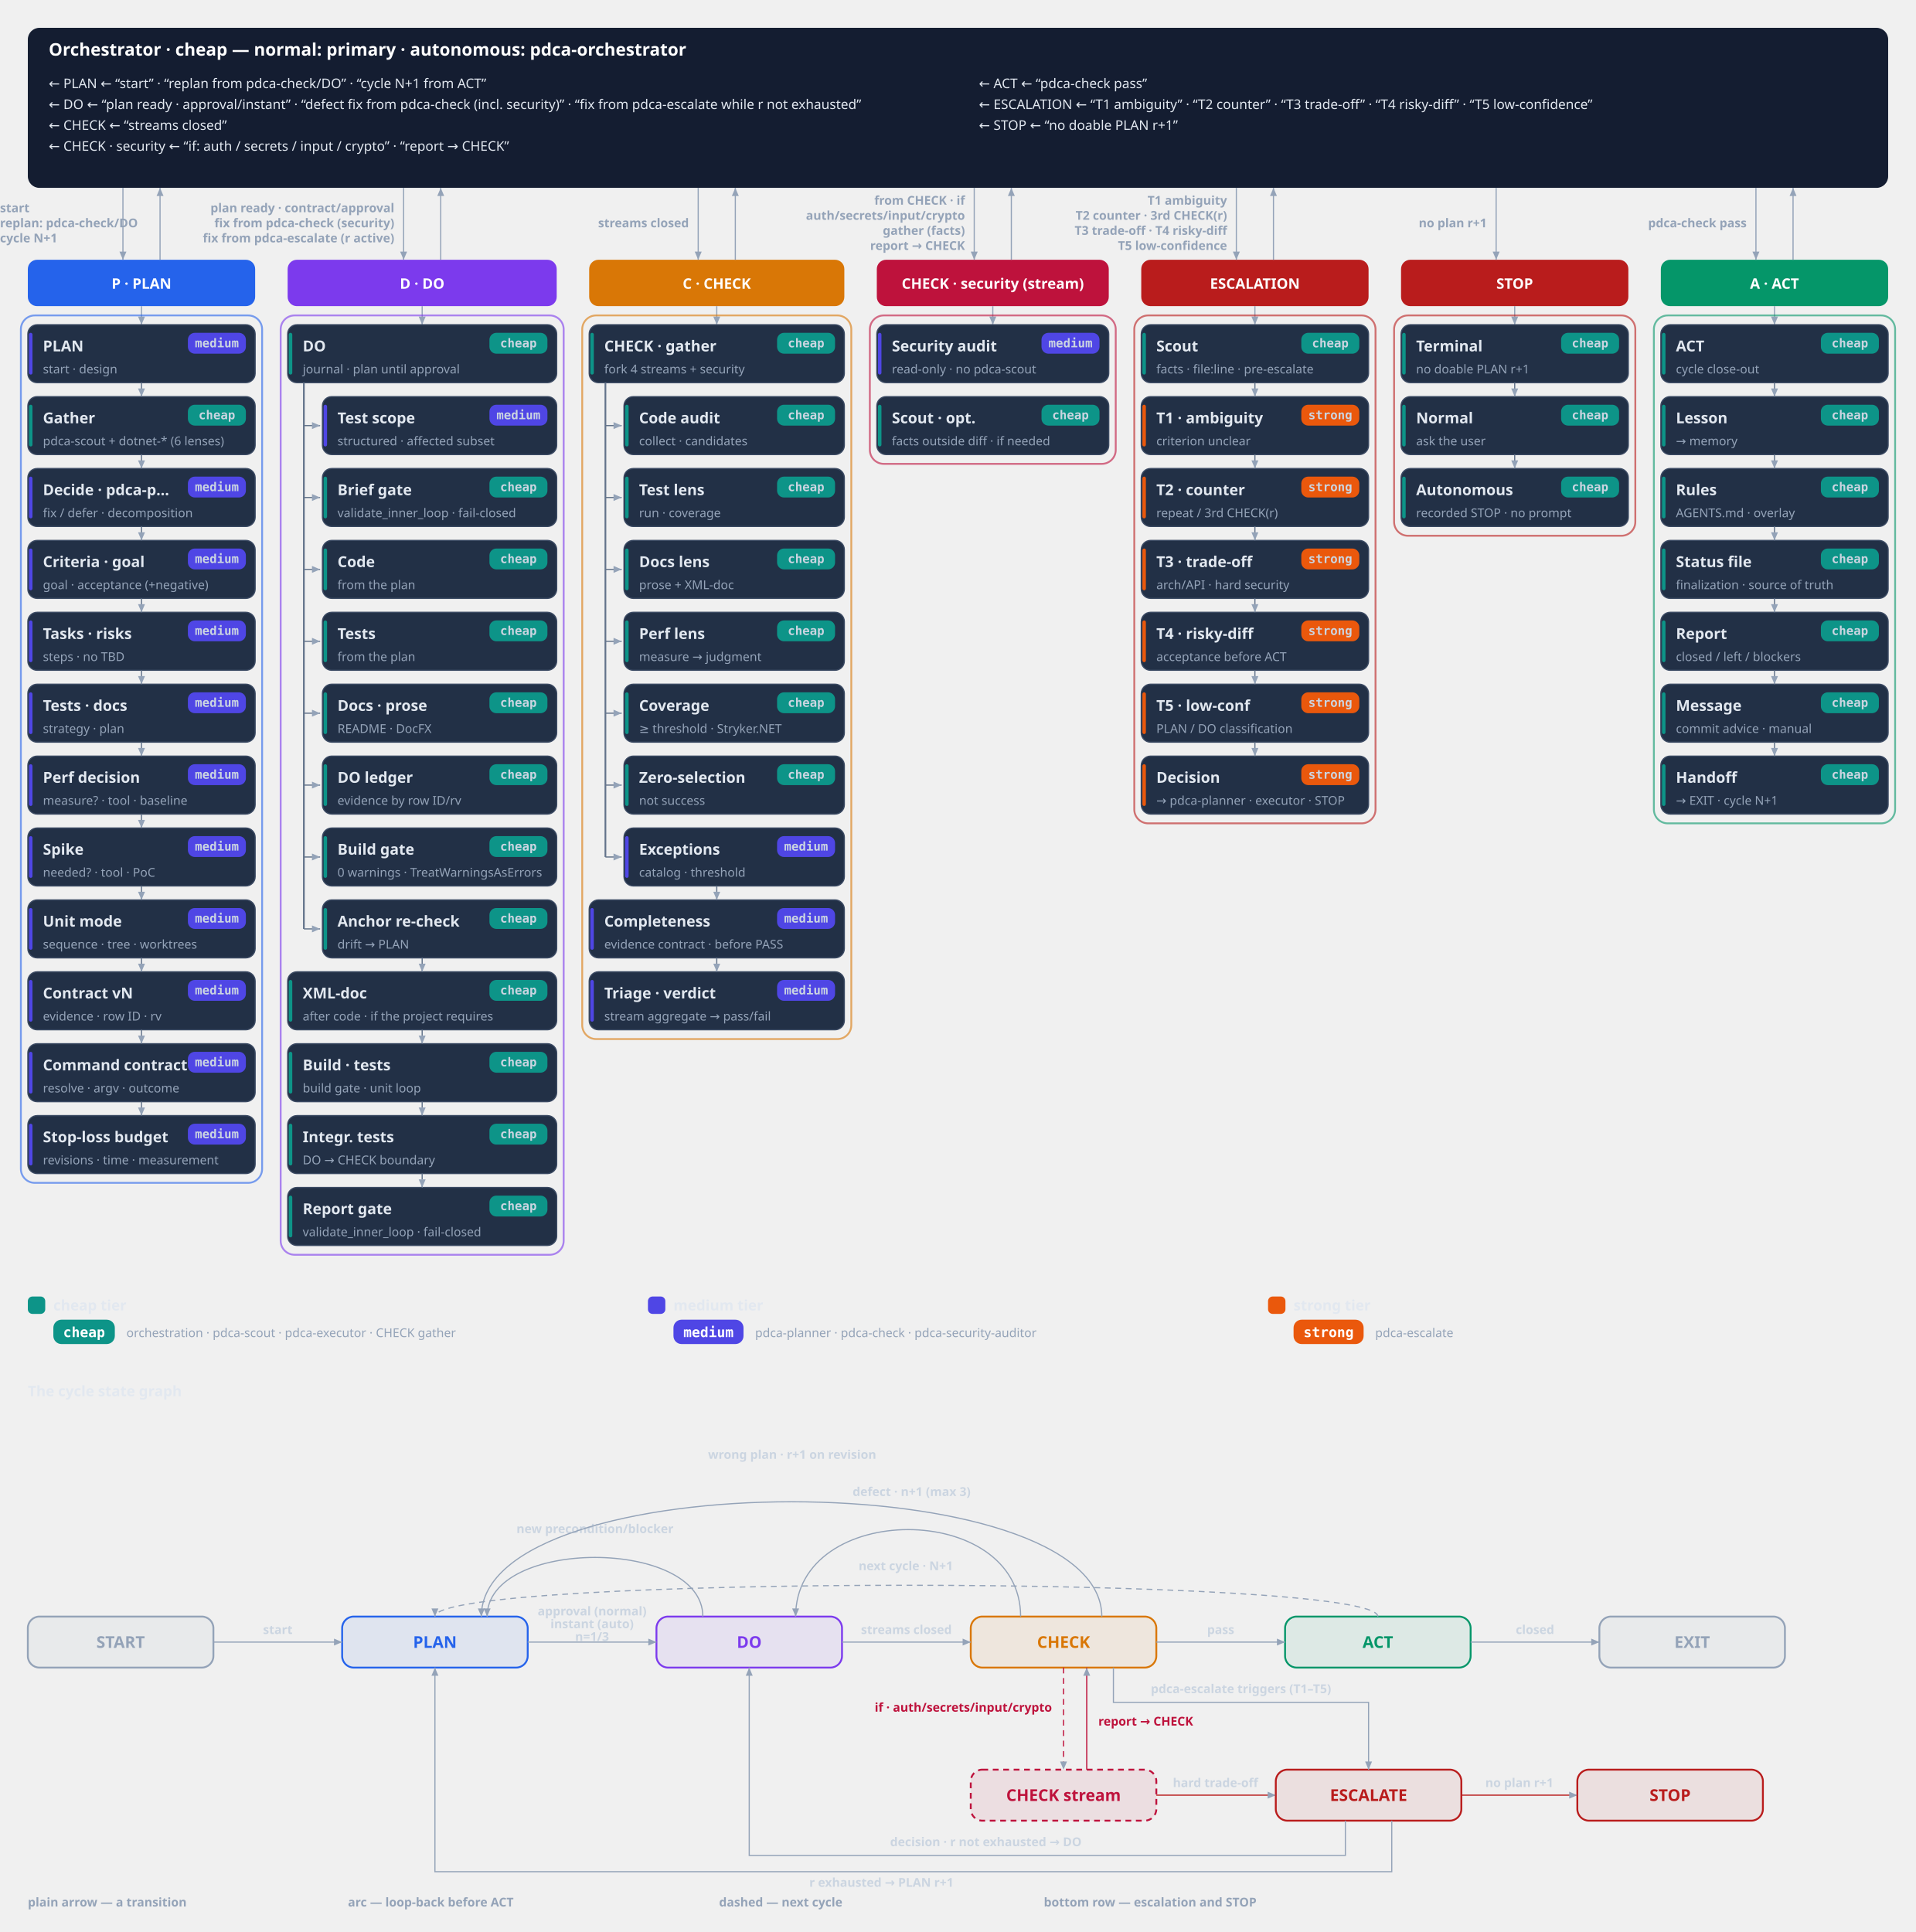
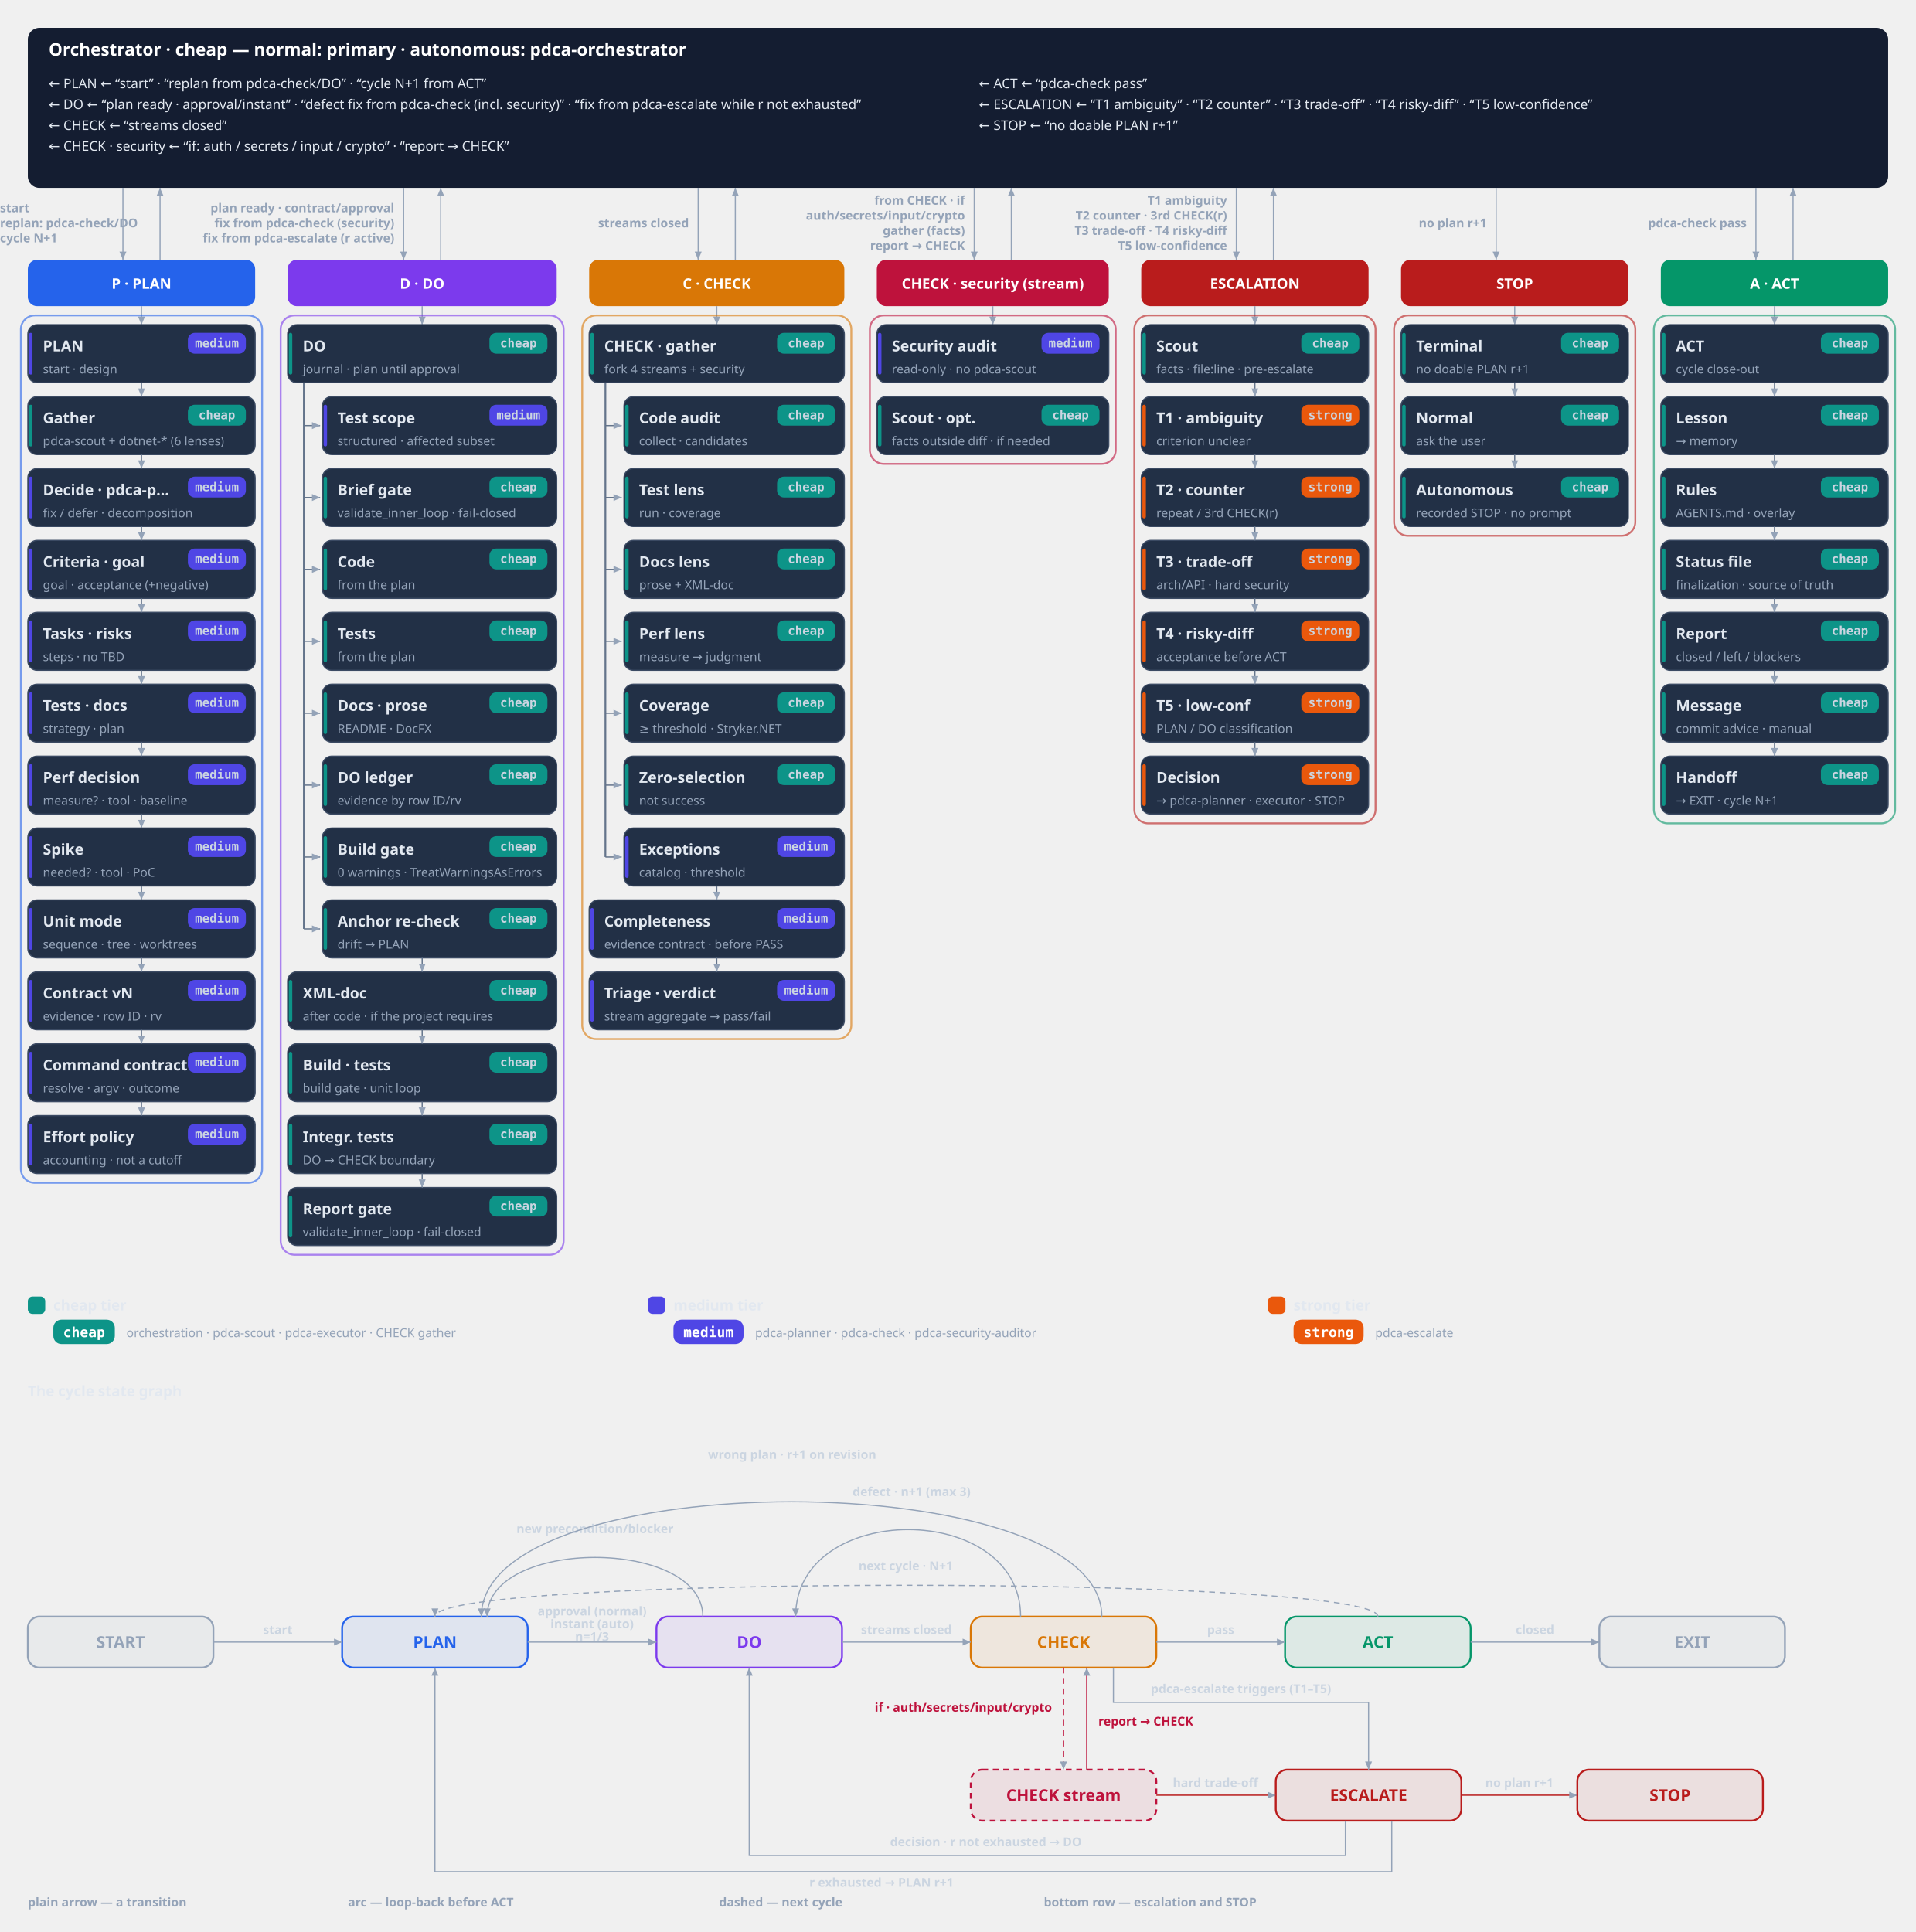
<svg xmlns="http://www.w3.org/2000/svg" viewBox="0 0 1652 1666" width="1652" font-family="Segoe UI, system-ui, sans-serif">
  <defs>
    <marker id="arrow" markerWidth="9" markerHeight="9" refX="7" refY="3" orient="auto">
      <path d="M0,0 L7,3 L0,6 Z" fill="#94a3b8" />
    </marker>
  </defs>
  <style>
.t{font-size:13px;font-weight:600;fill:#e2e8f0}
.s{font-size:10.5px;fill:#94a3b8}
.h{font-size:12.5px;font-weight:700;fill:#ffffff}
.g{font-size:10.5px;font-weight:600}
.band{fill:#141d31}
.bt{fill:#ffffff;font-size:15px;font-weight:700}
.ol{fill:#e2e8f0;font-size:11.5px}
.lt{font-size:12.5px;font-weight:700;fill:#e2e8f0}
.ls{font-size:10.5px;fill:#94a3b8}
.lm{font-family:ui-monospace,Consolas,Menlo,monospace;font-size:12px;font-weight:700}
.bm{font-family:ui-monospace,Consolas,Menlo,monospace;font-size:10.5px;font-weight:700}
.st{font-size:14px;font-weight:700}
</style>
  <rect x="24" y="24" width="1604" height="138" rx="10" class="band" />
  <text x="42" y="48" class="bt">Orchestrator · cheap — normal: primary · autonomous: pdca-orchestrator</text>
  <text x="42" y="76" class="ol">← PLAN ← “start” · “replan from pdca-check/DO” · “cycle N+1 from ACT”</text>
  <text x="42" y="94" class="ol">← DO ← “plan ready · approval/instant” · “defect fix from pdca-check (incl. security)” · “fix from pdca-escalate while r not exhausted”</text>
  <text x="42" y="112" class="ol">← CHECK ← “streams closed”</text>
  <text x="42" y="130" class="ol">← CHECK · security ← “if: auth / secrets / input / crypto” · “report → CHECK”</text>
  <text x="844.0" y="76" class="ol">← ACT ← “pdca-check pass”</text>
  <text x="844.0" y="94" class="ol">← ESCALATION ← “T1 ambiguity” · “T2 counter” · “T3 trade-off” · “T4 risky-diff” · “T5 low-confidence”</text>
  <text x="844.0" y="112" class="ol">← STOP ← “no doable PLAN r+1”</text>
  <rect x="24" y="224" width="196" height="40" rx="8" fill="#2563eb" />
  <text x="122.0" y="249.0" class="h" text-anchor="middle">P · PLAN</text>
  <polyline points="122.0,264 122.0,280" fill="none" stroke="#94a3b8" marker-end="url(#arrow)" />
  <rect x="24" y="280" width="196" height="50" rx="8" fill="#223046" stroke="#3b4a63" stroke-width="1" />
  <rect x="25" y="287" width="3" height="36" rx="1.5" fill="#4f46e5" />
  <rect x="162" y="287" width="50" height="18" rx="6" fill="#4f46e5" />
  <text x="187.0" y="299.5" class="bm" fill="#cbd5e1" text-anchor="middle">medium</text>
  <text x="37" y="303" class="t">PLAN</text>
  <text x="37" y="322" class="s">start · design</text>
  <rect x="24" y="342" width="196" height="50" rx="8" fill="#223046" stroke="#3b4a63" stroke-width="1" />
  <rect x="25" y="349" width="3" height="36" rx="1.5" fill="#0d9488" />
  <rect x="162" y="349" width="50" height="18" rx="6" fill="#0d9488" />
  <text x="187.0" y="361.5" class="bm" fill="#cbd5e1" text-anchor="middle">cheap</text>
  <text x="37" y="365" class="t">Gather</text>
  <text x="37" y="384" class="s">pdca-scout + dotnet-* (6 lenses)</text>
  <rect x="24" y="404" width="196" height="50" rx="8" fill="#223046" stroke="#3b4a63" stroke-width="1" />
  <rect x="25" y="411" width="3" height="36" rx="1.5" fill="#4f46e5" />
  <rect x="162" y="411" width="50" height="18" rx="6" fill="#4f46e5" />
  <text x="187.0" y="423.5" class="bm" fill="#cbd5e1" text-anchor="middle">medium</text>
  <text x="37" y="427" class="t">Decide · pdca-p…</text>
  <text x="37" y="446" class="s">fix / defer · decomposition</text>
  <rect x="24" y="466" width="196" height="50" rx="8" fill="#223046" stroke="#3b4a63" stroke-width="1" />
  <rect x="25" y="473" width="3" height="36" rx="1.5" fill="#4f46e5" />
  <rect x="162" y="473" width="50" height="18" rx="6" fill="#4f46e5" />
  <text x="187.0" y="485.5" class="bm" fill="#cbd5e1" text-anchor="middle">medium</text>
  <text x="37" y="489" class="t">Criteria · goal</text>
  <text x="37" y="508" class="s">goal · acceptance (+negative)</text>
  <rect x="24" y="528" width="196" height="50" rx="8" fill="#223046" stroke="#3b4a63" stroke-width="1" />
  <rect x="25" y="535" width="3" height="36" rx="1.5" fill="#4f46e5" />
  <rect x="162" y="535" width="50" height="18" rx="6" fill="#4f46e5" />
  <text x="187.0" y="547.5" class="bm" fill="#cbd5e1" text-anchor="middle">medium</text>
  <text x="37" y="551" class="t">Tasks · risks</text>
  <text x="37" y="570" class="s">steps · no TBD</text>
  <rect x="24" y="590" width="196" height="50" rx="8" fill="#223046" stroke="#3b4a63" stroke-width="1" />
  <rect x="25" y="597" width="3" height="36" rx="1.5" fill="#4f46e5" />
  <rect x="162" y="597" width="50" height="18" rx="6" fill="#4f46e5" />
  <text x="187.0" y="609.5" class="bm" fill="#cbd5e1" text-anchor="middle">medium</text>
  <text x="37" y="613" class="t">Tests · docs</text>
  <text x="37" y="632" class="s">strategy · plan</text>
  <rect x="24" y="652" width="196" height="50" rx="8" fill="#223046" stroke="#3b4a63" stroke-width="1" />
  <rect x="25" y="659" width="3" height="36" rx="1.5" fill="#4f46e5" />
  <rect x="162" y="659" width="50" height="18" rx="6" fill="#4f46e5" />
  <text x="187.0" y="671.5" class="bm" fill="#cbd5e1" text-anchor="middle">medium</text>
  <text x="37" y="675" class="t">Perf decision</text>
  <text x="37" y="694" class="s">measure? · tool · baseline</text>
  <rect x="24" y="714" width="196" height="50" rx="8" fill="#223046" stroke="#3b4a63" stroke-width="1" />
  <rect x="25" y="721" width="3" height="36" rx="1.5" fill="#4f46e5" />
  <rect x="162" y="721" width="50" height="18" rx="6" fill="#4f46e5" />
  <text x="187.0" y="733.5" class="bm" fill="#cbd5e1" text-anchor="middle">medium</text>
  <text x="37" y="737" class="t">Spike</text>
  <text x="37" y="756" class="s">needed? · tool · PoC</text>
  <rect x="24" y="776" width="196" height="50" rx="8" fill="#223046" stroke="#3b4a63" stroke-width="1" />
  <rect x="25" y="783" width="3" height="36" rx="1.5" fill="#4f46e5" />
  <rect x="162" y="783" width="50" height="18" rx="6" fill="#4f46e5" />
  <text x="187.0" y="795.5" class="bm" fill="#cbd5e1" text-anchor="middle">medium</text>
  <text x="37" y="799" class="t">Unit mode</text>
  <text x="37" y="818" class="s">sequence · tree · worktrees</text>
  <rect x="24" y="838" width="196" height="50" rx="8" fill="#223046" stroke="#3b4a63" stroke-width="1" />
  <rect x="25" y="845" width="3" height="36" rx="1.5" fill="#4f46e5" />
  <rect x="162" y="845" width="50" height="18" rx="6" fill="#4f46e5" />
  <text x="187.0" y="857.5" class="bm" fill="#cbd5e1" text-anchor="middle">medium</text>
  <text x="37" y="861" class="t">Contract vN</text>
  <text x="37" y="880" class="s">evidence · row ID · rv</text>
  <rect x="24" y="900" width="196" height="50" rx="8" fill="#223046" stroke="#3b4a63" stroke-width="1" />
  <rect x="25" y="907" width="3" height="36" rx="1.5" fill="#4f46e5" />
  <rect x="162" y="907" width="50" height="18" rx="6" fill="#4f46e5" />
  <text x="187.0" y="919.5" class="bm" fill="#cbd5e1" text-anchor="middle">medium</text>
  <text x="37" y="923" class="t">Command contract</text>
  <text x="37" y="942" class="s">resolve · argv · outcome</text>
  <rect x="24" y="962" width="196" height="50" rx="8" fill="#223046" stroke="#3b4a63" stroke-width="1" />
  <rect x="25" y="969" width="3" height="36" rx="1.5" fill="#4f46e5" />
  <rect x="162" y="969" width="50" height="18" rx="6" fill="#4f46e5" />
  <text x="187.0" y="981.5" class="bm" fill="#cbd5e1" text-anchor="middle">medium</text>
-   <text x="37" y="985" class="t">Stop-loss budget</text>
-   <text x="37" y="1004" class="s">revisions · time · measurement</text>
+   <text x="37" y="985" class="t">Effort policy</text>
+   <text x="37" y="1004" class="s">accounting · not a cutoff</text>
  <polyline points="122.0,330 122.0,342" fill="none" stroke="#64748b" marker-end="url(#arrow)" />
  <polyline points="122.0,392 122.0,404" fill="none" stroke="#64748b" marker-end="url(#arrow)" />
  <polyline points="122.0,454 122.0,466" fill="none" stroke="#64748b" marker-end="url(#arrow)" />
  <polyline points="122.0,516 122.0,528" fill="none" stroke="#64748b" marker-end="url(#arrow)" />
  <polyline points="122.0,578 122.0,590" fill="none" stroke="#64748b" marker-end="url(#arrow)" />
  <polyline points="122.0,640 122.0,652" fill="none" stroke="#64748b" marker-end="url(#arrow)" />
  <polyline points="122.0,702 122.0,714" fill="none" stroke="#64748b" marker-end="url(#arrow)" />
  <polyline points="122.0,764 122.0,776" fill="none" stroke="#64748b" marker-end="url(#arrow)" />
  <polyline points="122.0,826 122.0,838" fill="none" stroke="#64748b" marker-end="url(#arrow)" />
  <polyline points="122.0,888 122.0,900" fill="none" stroke="#64748b" marker-end="url(#arrow)" />
  <polyline points="122.0,950 122.0,962" fill="none" stroke="#64748b" marker-end="url(#arrow)" />
  <rect x="18" y="272" width="208" height="748" rx="12" fill="none" stroke="#2563eb" stroke-opacity="0.6" stroke-width="1.6" />
  <rect x="248" y="224" width="232" height="40" rx="8" fill="#7c3aed" />
  <text x="364.0" y="249.0" class="h" text-anchor="middle">D · DO</text>
  <polyline points="364.0,264 364.0,280" fill="none" stroke="#94a3b8" marker-end="url(#arrow)" />
  <rect x="248" y="280" width="232" height="50" rx="8" fill="#223046" stroke="#3b4a63" stroke-width="1" />
  <rect x="249" y="287" width="3" height="36" rx="1.5" fill="#0d9488" />
  <rect x="422" y="287" width="50" height="18" rx="6" fill="#0d9488" />
  <text x="447.0" y="299.5" class="bm" fill="#cbd5e1" text-anchor="middle">cheap</text>
  <text x="261" y="303" class="t">DO</text>
  <text x="261" y="322" class="s">journal · plan until approval</text>
  <rect x="278" y="342" width="202" height="50" rx="8" fill="#223046" stroke="#3b4a63" stroke-width="1" />
  <rect x="279" y="349" width="3" height="36" rx="1.5" fill="#4f46e5" />
  <rect x="422" y="349" width="50" height="18" rx="6" fill="#4f46e5" />
  <text x="447.0" y="361.5" class="bm" fill="#cbd5e1" text-anchor="middle">medium</text>
  <text x="291" y="365" class="t">Test scope</text>
  <text x="291" y="384" class="s">structured · affected subset</text>
  <polyline points="262,367.0 276,367.0" fill="none" stroke="#64748b" marker-end="url(#arrow)" />
  <rect x="278" y="404" width="202" height="50" rx="8" fill="#223046" stroke="#3b4a63" stroke-width="1" />
  <rect x="279" y="411" width="3" height="36" rx="1.5" fill="#0d9488" />
  <rect x="422" y="411" width="50" height="18" rx="6" fill="#0d9488" />
  <text x="447.0" y="423.5" class="bm" fill="#cbd5e1" text-anchor="middle">cheap</text>
  <text x="291" y="427" class="t">Brief gate</text>
  <text x="291" y="446" class="s">validate_inner_loop · fail-closed</text>
  <polyline points="262,429.0 276,429.0" fill="none" stroke="#64748b" marker-end="url(#arrow)" />
  <rect x="278" y="466" width="202" height="50" rx="8" fill="#223046" stroke="#3b4a63" stroke-width="1" />
  <rect x="279" y="473" width="3" height="36" rx="1.5" fill="#0d9488" />
  <rect x="422" y="473" width="50" height="18" rx="6" fill="#0d9488" />
  <text x="447.0" y="485.5" class="bm" fill="#cbd5e1" text-anchor="middle">cheap</text>
  <text x="291" y="489" class="t">Code</text>
  <text x="291" y="508" class="s">from the plan</text>
  <polyline points="262,491.0 276,491.0" fill="none" stroke="#64748b" marker-end="url(#arrow)" />
  <rect x="278" y="528" width="202" height="50" rx="8" fill="#223046" stroke="#3b4a63" stroke-width="1" />
  <rect x="279" y="535" width="3" height="36" rx="1.5" fill="#0d9488" />
  <rect x="422" y="535" width="50" height="18" rx="6" fill="#0d9488" />
  <text x="447.0" y="547.5" class="bm" fill="#cbd5e1" text-anchor="middle">cheap</text>
  <text x="291" y="551" class="t">Tests</text>
  <text x="291" y="570" class="s">from the plan</text>
  <polyline points="262,553.0 276,553.0" fill="none" stroke="#64748b" marker-end="url(#arrow)" />
  <rect x="278" y="590" width="202" height="50" rx="8" fill="#223046" stroke="#3b4a63" stroke-width="1" />
  <rect x="279" y="597" width="3" height="36" rx="1.5" fill="#0d9488" />
  <rect x="422" y="597" width="50" height="18" rx="6" fill="#0d9488" />
  <text x="447.0" y="609.5" class="bm" fill="#cbd5e1" text-anchor="middle">cheap</text>
  <text x="291" y="613" class="t">Docs · prose</text>
  <text x="291" y="632" class="s">README · DocFX</text>
  <polyline points="262,615.0 276,615.0" fill="none" stroke="#64748b" marker-end="url(#arrow)" />
  <rect x="278" y="652" width="202" height="50" rx="8" fill="#223046" stroke="#3b4a63" stroke-width="1" />
  <rect x="279" y="659" width="3" height="36" rx="1.5" fill="#0d9488" />
  <rect x="422" y="659" width="50" height="18" rx="6" fill="#0d9488" />
  <text x="447.0" y="671.5" class="bm" fill="#cbd5e1" text-anchor="middle">cheap</text>
  <text x="291" y="675" class="t">DO ledger</text>
  <text x="291" y="694" class="s">evidence by row ID/rv</text>
  <polyline points="262,677.0 276,677.0" fill="none" stroke="#64748b" marker-end="url(#arrow)" />
  <rect x="278" y="714" width="202" height="50" rx="8" fill="#223046" stroke="#3b4a63" stroke-width="1" />
  <rect x="279" y="721" width="3" height="36" rx="1.5" fill="#0d9488" />
  <rect x="422" y="721" width="50" height="18" rx="6" fill="#0d9488" />
  <text x="447.0" y="733.5" class="bm" fill="#cbd5e1" text-anchor="middle">cheap</text>
  <text x="291" y="737" class="t">Build gate</text>
  <text x="291" y="756" class="s">0 warnings · TreatWarningsAsErrors</text>
  <polyline points="262,739.0 276,739.0" fill="none" stroke="#64748b" marker-end="url(#arrow)" />
  <rect x="278" y="776" width="202" height="50" rx="8" fill="#223046" stroke="#3b4a63" stroke-width="1" />
  <rect x="279" y="783" width="3" height="36" rx="1.5" fill="#0d9488" />
  <rect x="422" y="783" width="50" height="18" rx="6" fill="#0d9488" />
  <text x="447.0" y="795.5" class="bm" fill="#cbd5e1" text-anchor="middle">cheap</text>
  <text x="291" y="799" class="t">Anchor re-check</text>
  <text x="291" y="818" class="s">drift → PLAN</text>
  <polyline points="262,801.0 276,801.0" fill="none" stroke="#64748b" marker-end="url(#arrow)" />
  <line x1="262" y1="330" x2="262" y2="801.0" stroke="#64748b" stroke-width="1.5" />
  <rect x="248" y="838" width="232" height="50" rx="8" fill="#223046" stroke="#3b4a63" stroke-width="1" />
  <rect x="249" y="845" width="3" height="36" rx="1.5" fill="#0d9488" />
  <rect x="422" y="845" width="50" height="18" rx="6" fill="#0d9488" />
  <text x="447.0" y="857.5" class="bm" fill="#cbd5e1" text-anchor="middle">cheap</text>
  <text x="261" y="861" class="t">XML-doc</text>
  <text x="261" y="880" class="s">after code · if the project requires</text>
  <path d="M364.0,826 L364.0,838" fill="none" stroke="#64748b" stroke-dasharray="5 4" marker-end="url(#arrow)" />
  <rect x="248" y="900" width="232" height="50" rx="8" fill="#223046" stroke="#3b4a63" stroke-width="1" />
  <rect x="249" y="907" width="3" height="36" rx="1.5" fill="#0d9488" />
  <rect x="422" y="907" width="50" height="18" rx="6" fill="#0d9488" />
  <text x="447.0" y="919.5" class="bm" fill="#cbd5e1" text-anchor="middle">cheap</text>
  <text x="261" y="923" class="t">Build · tests</text>
  <text x="261" y="942" class="s">build gate · unit loop</text>
  <path d="M364.0,888 L364.0,900" fill="none" stroke="#64748b" stroke-dasharray="5 4" marker-end="url(#arrow)" />
  <rect x="248" y="962" width="232" height="50" rx="8" fill="#223046" stroke="#3b4a63" stroke-width="1" />
  <rect x="249" y="969" width="3" height="36" rx="1.5" fill="#0d9488" />
  <rect x="422" y="969" width="50" height="18" rx="6" fill="#0d9488" />
  <text x="447.0" y="981.5" class="bm" fill="#cbd5e1" text-anchor="middle">cheap</text>
  <text x="261" y="985" class="t">Integr. tests</text>
  <text x="261" y="1004" class="s">DO → CHECK boundary</text>
  <path d="M364.0,950 L364.0,962" fill="none" stroke="#64748b" stroke-dasharray="5 4" marker-end="url(#arrow)" />
  <rect x="248" y="1024" width="232" height="50" rx="8" fill="#223046" stroke="#3b4a63" stroke-width="1" />
  <rect x="249" y="1031" width="3" height="36" rx="1.5" fill="#0d9488" />
  <rect x="422" y="1031" width="50" height="18" rx="6" fill="#0d9488" />
  <text x="447.0" y="1043.5" class="bm" fill="#cbd5e1" text-anchor="middle">cheap</text>
  <text x="261" y="1047" class="t">Report gate</text>
  <text x="261" y="1066" class="s">validate_inner_loop · fail-closed</text>
  <path d="M364.0,1012 L364.0,1024" fill="none" stroke="#64748b" stroke-dasharray="5 4" marker-end="url(#arrow)" />
  <rect x="242" y="272" width="244" height="810" rx="12" fill="none" stroke="#7c3aed" stroke-opacity="0.6" stroke-width="1.6" />
  <rect x="508" y="224" width="220" height="40" rx="8" fill="#d97706" />
  <text x="618.0" y="249.0" class="h" text-anchor="middle">C · CHECK</text>
  <polyline points="618.0,264 618.0,280" fill="none" stroke="#94a3b8" marker-end="url(#arrow)" />
  <rect x="508" y="280" width="220" height="50" rx="8" fill="#223046" stroke="#3b4a63" stroke-width="1" />
  <rect x="509" y="287" width="3" height="36" rx="1.5" fill="#0d9488" />
  <rect x="670" y="287" width="50" height="18" rx="6" fill="#0d9488" />
  <text x="695.0" y="299.5" class="bm" fill="#cbd5e1" text-anchor="middle">cheap</text>
  <text x="521" y="303" class="t">CHECK · gather</text>
  <text x="521" y="322" class="s">fork 4 streams + security</text>
  <rect x="538" y="342" width="190" height="50" rx="8" fill="#223046" stroke="#3b4a63" stroke-width="1" />
  <rect x="539" y="349" width="3" height="36" rx="1.5" fill="#0d9488" />
  <rect x="670" y="349" width="50" height="18" rx="6" fill="#0d9488" />
  <text x="695.0" y="361.5" class="bm" fill="#cbd5e1" text-anchor="middle">cheap</text>
  <text x="551" y="365" class="t">Code audit</text>
  <text x="551" y="384" class="s">collect · candidates</text>
  <polyline points="522,367.0 536,367.0" fill="none" stroke="#64748b" marker-end="url(#arrow)" />
  <rect x="538" y="404" width="190" height="50" rx="8" fill="#223046" stroke="#3b4a63" stroke-width="1" />
  <rect x="539" y="411" width="3" height="36" rx="1.5" fill="#0d9488" />
  <rect x="670" y="411" width="50" height="18" rx="6" fill="#0d9488" />
  <text x="695.0" y="423.5" class="bm" fill="#cbd5e1" text-anchor="middle">cheap</text>
  <text x="551" y="427" class="t">Test lens</text>
  <text x="551" y="446" class="s">run · coverage</text>
  <polyline points="522,429.0 536,429.0" fill="none" stroke="#64748b" marker-end="url(#arrow)" />
  <rect x="538" y="466" width="190" height="50" rx="8" fill="#223046" stroke="#3b4a63" stroke-width="1" />
  <rect x="539" y="473" width="3" height="36" rx="1.5" fill="#0d9488" />
  <rect x="670" y="473" width="50" height="18" rx="6" fill="#0d9488" />
  <text x="695.0" y="485.5" class="bm" fill="#cbd5e1" text-anchor="middle">cheap</text>
  <text x="551" y="489" class="t">Docs lens</text>
  <text x="551" y="508" class="s">prose + XML-doc</text>
  <polyline points="522,491.0 536,491.0" fill="none" stroke="#64748b" marker-end="url(#arrow)" />
  <rect x="538" y="528" width="190" height="50" rx="8" fill="#223046" stroke="#3b4a63" stroke-width="1" />
  <rect x="539" y="535" width="3" height="36" rx="1.5" fill="#0d9488" />
  <rect x="670" y="535" width="50" height="18" rx="6" fill="#0d9488" />
  <text x="695.0" y="547.5" class="bm" fill="#cbd5e1" text-anchor="middle">cheap</text>
  <text x="551" y="551" class="t">Perf lens</text>
  <text x="551" y="570" class="s">measure → judgment</text>
  <polyline points="522,553.0 536,553.0" fill="none" stroke="#64748b" marker-end="url(#arrow)" />
  <rect x="538" y="590" width="190" height="50" rx="8" fill="#223046" stroke="#3b4a63" stroke-width="1" />
  <rect x="539" y="597" width="3" height="36" rx="1.5" fill="#0d9488" />
  <rect x="670" y="597" width="50" height="18" rx="6" fill="#0d9488" />
  <text x="695.0" y="609.5" class="bm" fill="#cbd5e1" text-anchor="middle">cheap</text>
  <text x="551" y="613" class="t">Coverage</text>
  <text x="551" y="632" class="s">≥ threshold · Stryker.NET</text>
  <polyline points="522,615.0 536,615.0" fill="none" stroke="#64748b" marker-end="url(#arrow)" />
  <rect x="538" y="652" width="190" height="50" rx="8" fill="#223046" stroke="#3b4a63" stroke-width="1" />
  <rect x="539" y="659" width="3" height="36" rx="1.5" fill="#0d9488" />
  <rect x="670" y="659" width="50" height="18" rx="6" fill="#0d9488" />
  <text x="695.0" y="671.5" class="bm" fill="#cbd5e1" text-anchor="middle">cheap</text>
  <text x="551" y="675" class="t">Zero-selection</text>
  <text x="551" y="694" class="s">not success</text>
  <polyline points="522,677.0 536,677.0" fill="none" stroke="#64748b" marker-end="url(#arrow)" />
  <rect x="538" y="714" width="190" height="50" rx="8" fill="#223046" stroke="#3b4a63" stroke-width="1" />
  <rect x="539" y="721" width="3" height="36" rx="1.5" fill="#4f46e5" />
  <rect x="670" y="721" width="50" height="18" rx="6" fill="#4f46e5" />
  <text x="695.0" y="733.5" class="bm" fill="#cbd5e1" text-anchor="middle">medium</text>
  <text x="551" y="737" class="t">Exceptions</text>
  <text x="551" y="756" class="s">catalog · threshold</text>
  <polyline points="522,739.0 536,739.0" fill="none" stroke="#64748b" marker-end="url(#arrow)" />
  <line x1="522" y1="330" x2="522" y2="739.0" stroke="#64748b" stroke-width="1.5" />
  <rect x="508" y="776" width="220" height="50" rx="8" fill="#223046" stroke="#3b4a63" stroke-width="1" />
  <rect x="509" y="783" width="3" height="36" rx="1.5" fill="#4f46e5" />
  <rect x="670" y="783" width="50" height="18" rx="6" fill="#4f46e5" />
  <text x="695.0" y="795.5" class="bm" fill="#cbd5e1" text-anchor="middle">medium</text>
  <text x="521" y="799" class="t">Completeness</text>
  <text x="521" y="818" class="s">evidence contract · before PASS</text>
  <path d="M618.0,764 L618.0,776" fill="none" stroke="#64748b" stroke-dasharray="5 4" marker-end="url(#arrow)" />
  <rect x="508" y="838" width="220" height="50" rx="8" fill="#223046" stroke="#3b4a63" stroke-width="1" />
  <rect x="509" y="845" width="3" height="36" rx="1.5" fill="#4f46e5" />
  <rect x="670" y="845" width="50" height="18" rx="6" fill="#4f46e5" />
  <text x="695.0" y="857.5" class="bm" fill="#cbd5e1" text-anchor="middle">medium</text>
  <text x="521" y="861" class="t">Triage · verdict</text>
  <text x="521" y="880" class="s">stream aggregate → pass/fail</text>
  <path d="M618.0,826 L618.0,838" fill="none" stroke="#64748b" stroke-dasharray="5 4" marker-end="url(#arrow)" />
  <rect x="502" y="272" width="232" height="624" rx="12" fill="none" stroke="#d97706" stroke-opacity="0.6" stroke-width="1.6" />
  <rect x="756" y="224" width="200" height="40" rx="8" fill="#be123c" />
  <text x="856.0" y="249.0" class="h" text-anchor="middle">CHECK · security (stream)</text>
  <polyline points="856.0,264 856.0,280" fill="none" stroke="#94a3b8" marker-end="url(#arrow)" />
  <rect x="756" y="280" width="200" height="50" rx="8" fill="#223046" stroke="#3b4a63" stroke-width="1" />
  <rect x="757" y="287" width="3" height="36" rx="1.5" fill="#4f46e5" />
  <rect x="898" y="287" width="50" height="18" rx="6" fill="#4f46e5" />
  <text x="923.0" y="299.5" class="bm" fill="#cbd5e1" text-anchor="middle">medium</text>
  <text x="769" y="303" class="t">Security audit</text>
  <text x="769" y="322" class="s">read-only · no pdca-scout</text>
  <rect x="756" y="342" width="200" height="50" rx="8" fill="#223046" stroke="#3b4a63" stroke-width="1" />
  <rect x="757" y="349" width="3" height="36" rx="1.5" fill="#0d9488" />
  <rect x="898" y="349" width="50" height="18" rx="6" fill="#0d9488" />
  <text x="923.0" y="361.5" class="bm" fill="#cbd5e1" text-anchor="middle">cheap</text>
  <text x="769" y="365" class="t">Scout · opt.</text>
  <text x="769" y="384" class="s">facts outside diff · if needed</text>
  <rect x="750" y="272" width="212" height="128" rx="12" fill="none" stroke="#be123c" stroke-opacity="0.6" stroke-width="1.6" />
  <rect x="984" y="224" width="196" height="40" rx="8" fill="#b91c1c" />
  <text x="1082.0" y="249.0" class="h" text-anchor="middle">ESCALATION</text>
  <polyline points="1082.0,264 1082.0,280" fill="none" stroke="#94a3b8" marker-end="url(#arrow)" />
  <rect x="984" y="280" width="196" height="50" rx="8" fill="#223046" stroke="#3b4a63" stroke-width="1" />
  <rect x="985" y="287" width="3" height="36" rx="1.5" fill="#0d9488" />
  <rect x="1122" y="287" width="50" height="18" rx="6" fill="#0d9488" />
  <text x="1147.0" y="299.5" class="bm" fill="#cbd5e1" text-anchor="middle">cheap</text>
  <text x="997" y="303" class="t">Scout</text>
  <text x="997" y="322" class="s">facts · file:line · pre-escalate</text>
  <rect x="984" y="342" width="196" height="50" rx="8" fill="#223046" stroke="#3b4a63" stroke-width="1" />
  <rect x="985" y="349" width="3" height="36" rx="1.5" fill="#ea580c" />
  <rect x="1122" y="349" width="50" height="18" rx="6" fill="#ea580c" />
  <text x="1147.0" y="361.5" class="bm" fill="#cbd5e1" text-anchor="middle">strong</text>
  <text x="997" y="365" class="t">T1 · ambiguity</text>
  <text x="997" y="384" class="s">criterion unclear</text>
  <rect x="984" y="404" width="196" height="50" rx="8" fill="#223046" stroke="#3b4a63" stroke-width="1" />
  <rect x="985" y="411" width="3" height="36" rx="1.5" fill="#ea580c" />
  <rect x="1122" y="411" width="50" height="18" rx="6" fill="#ea580c" />
  <text x="1147.0" y="423.5" class="bm" fill="#cbd5e1" text-anchor="middle">strong</text>
  <text x="997" y="427" class="t">T2 · counter</text>
  <text x="997" y="446" class="s">repeat / 3rd CHECK(r)</text>
  <rect x="984" y="466" width="196" height="50" rx="8" fill="#223046" stroke="#3b4a63" stroke-width="1" />
  <rect x="985" y="473" width="3" height="36" rx="1.5" fill="#ea580c" />
  <rect x="1122" y="473" width="50" height="18" rx="6" fill="#ea580c" />
  <text x="1147.0" y="485.5" class="bm" fill="#cbd5e1" text-anchor="middle">strong</text>
  <text x="997" y="489" class="t">T3 · trade-off</text>
  <text x="997" y="508" class="s">arch/API · hard security</text>
  <rect x="984" y="528" width="196" height="50" rx="8" fill="#223046" stroke="#3b4a63" stroke-width="1" />
  <rect x="985" y="535" width="3" height="36" rx="1.5" fill="#ea580c" />
  <rect x="1122" y="535" width="50" height="18" rx="6" fill="#ea580c" />
  <text x="1147.0" y="547.5" class="bm" fill="#cbd5e1" text-anchor="middle">strong</text>
  <text x="997" y="551" class="t">T4 · risky-diff</text>
  <text x="997" y="570" class="s">acceptance before ACT</text>
  <rect x="984" y="590" width="196" height="50" rx="8" fill="#223046" stroke="#3b4a63" stroke-width="1" />
  <rect x="985" y="597" width="3" height="36" rx="1.5" fill="#ea580c" />
  <rect x="1122" y="597" width="50" height="18" rx="6" fill="#ea580c" />
  <text x="1147.0" y="609.5" class="bm" fill="#cbd5e1" text-anchor="middle">strong</text>
  <text x="997" y="613" class="t">T5 · low-conf</text>
  <text x="997" y="632" class="s">PLAN / DO classification</text>
  <rect x="984" y="652" width="196" height="50" rx="8" fill="#223046" stroke="#3b4a63" stroke-width="1" />
  <rect x="985" y="659" width="3" height="36" rx="1.5" fill="#ea580c" />
  <rect x="1122" y="659" width="50" height="18" rx="6" fill="#ea580c" />
  <text x="1147.0" y="671.5" class="bm" fill="#cbd5e1" text-anchor="middle">strong</text>
  <text x="997" y="675" class="t">Decision</text>
  <text x="997" y="694" class="s">→ pdca-planner · executor · STOP</text>
  <polyline points="1082.0,330 1082.0,342" fill="none" stroke="#64748b" marker-end="url(#arrow)" />
  <polyline points="1082.0,392 1082.0,404" fill="none" stroke="#64748b" marker-end="url(#arrow)" />
  <polyline points="1082.0,454 1082.0,466" fill="none" stroke="#64748b" marker-end="url(#arrow)" />
  <polyline points="1082.0,516 1082.0,528" fill="none" stroke="#64748b" marker-end="url(#arrow)" />
  <polyline points="1082.0,578 1082.0,590" fill="none" stroke="#64748b" marker-end="url(#arrow)" />
  <polyline points="1082.0,640 1082.0,652" fill="none" stroke="#64748b" marker-end="url(#arrow)" />
  <rect x="978" y="272" width="208" height="438" rx="12" fill="none" stroke="#b91c1c" stroke-opacity="0.6" stroke-width="1.6" />
  <rect x="1208" y="224" width="196" height="40" rx="8" fill="#b91c1c" />
  <text x="1306.0" y="249.0" class="h" text-anchor="middle">STOP</text>
  <polyline points="1306.0,264 1306.0,280" fill="none" stroke="#94a3b8" marker-end="url(#arrow)" />
  <rect x="1208" y="280" width="196" height="50" rx="8" fill="#223046" stroke="#3b4a63" stroke-width="1" />
  <rect x="1209" y="287" width="3" height="36" rx="1.5" fill="#0d9488" />
  <rect x="1346" y="287" width="50" height="18" rx="6" fill="#0d9488" />
  <text x="1371.0" y="299.5" class="bm" fill="#cbd5e1" text-anchor="middle">cheap</text>
  <text x="1221" y="303" class="t">Terminal</text>
  <text x="1221" y="322" class="s">no doable PLAN r+1</text>
  <rect x="1208" y="342" width="196" height="50" rx="8" fill="#223046" stroke="#3b4a63" stroke-width="1" />
  <rect x="1209" y="349" width="3" height="36" rx="1.5" fill="#0d9488" />
  <rect x="1346" y="349" width="50" height="18" rx="6" fill="#0d9488" />
  <text x="1371.0" y="361.5" class="bm" fill="#cbd5e1" text-anchor="middle">cheap</text>
  <text x="1221" y="365" class="t">Normal</text>
  <text x="1221" y="384" class="s">ask the user</text>
  <rect x="1208" y="404" width="196" height="50" rx="8" fill="#223046" stroke="#3b4a63" stroke-width="1" />
  <rect x="1209" y="411" width="3" height="36" rx="1.5" fill="#0d9488" />
  <rect x="1346" y="411" width="50" height="18" rx="6" fill="#0d9488" />
  <text x="1371.0" y="423.5" class="bm" fill="#cbd5e1" text-anchor="middle">cheap</text>
  <text x="1221" y="427" class="t">Autonomous</text>
  <text x="1221" y="446" class="s">recorded STOP · no prompt</text>
  <polyline points="1306.0,330 1306.0,342" fill="none" stroke="#64748b" marker-end="url(#arrow)" />
  <polyline points="1306.0,392 1306.0,404" fill="none" stroke="#64748b" marker-end="url(#arrow)" />
  <rect x="1202" y="272" width="208" height="190" rx="12" fill="none" stroke="#b91c1c" stroke-opacity="0.6" stroke-width="1.6" />
  <rect x="1432" y="224" width="196" height="40" rx="8" fill="#059669" />
  <text x="1530.0" y="249.0" class="h" text-anchor="middle">A · ACT</text>
  <polyline points="1530.0,264 1530.0,280" fill="none" stroke="#94a3b8" marker-end="url(#arrow)" />
  <rect x="1432" y="280" width="196" height="50" rx="8" fill="#223046" stroke="#3b4a63" stroke-width="1" />
  <rect x="1433" y="287" width="3" height="36" rx="1.5" fill="#0d9488" />
  <rect x="1570" y="287" width="50" height="18" rx="6" fill="#0d9488" />
  <text x="1595.0" y="299.5" class="bm" fill="#cbd5e1" text-anchor="middle">cheap</text>
  <text x="1445" y="303" class="t">ACT</text>
  <text x="1445" y="322" class="s">cycle close-out</text>
  <rect x="1432" y="342" width="196" height="50" rx="8" fill="#223046" stroke="#3b4a63" stroke-width="1" />
  <rect x="1433" y="349" width="3" height="36" rx="1.5" fill="#0d9488" />
  <rect x="1570" y="349" width="50" height="18" rx="6" fill="#0d9488" />
  <text x="1595.0" y="361.5" class="bm" fill="#cbd5e1" text-anchor="middle">cheap</text>
  <text x="1445" y="365" class="t">Lesson</text>
  <text x="1445" y="384" class="s">→ memory</text>
  <rect x="1432" y="404" width="196" height="50" rx="8" fill="#223046" stroke="#3b4a63" stroke-width="1" />
  <rect x="1433" y="411" width="3" height="36" rx="1.5" fill="#0d9488" />
  <rect x="1570" y="411" width="50" height="18" rx="6" fill="#0d9488" />
  <text x="1595.0" y="423.5" class="bm" fill="#cbd5e1" text-anchor="middle">cheap</text>
  <text x="1445" y="427" class="t">Rules</text>
  <text x="1445" y="446" class="s">AGENTS.md · overlay</text>
  <rect x="1432" y="466" width="196" height="50" rx="8" fill="#223046" stroke="#3b4a63" stroke-width="1" />
  <rect x="1433" y="473" width="3" height="36" rx="1.5" fill="#0d9488" />
  <rect x="1570" y="473" width="50" height="18" rx="6" fill="#0d9488" />
  <text x="1595.0" y="485.5" class="bm" fill="#cbd5e1" text-anchor="middle">cheap</text>
  <text x="1445" y="489" class="t">Status file</text>
  <text x="1445" y="508" class="s">finalization · source of truth</text>
  <rect x="1432" y="528" width="196" height="50" rx="8" fill="#223046" stroke="#3b4a63" stroke-width="1" />
  <rect x="1433" y="535" width="3" height="36" rx="1.5" fill="#0d9488" />
  <rect x="1570" y="535" width="50" height="18" rx="6" fill="#0d9488" />
  <text x="1595.0" y="547.5" class="bm" fill="#cbd5e1" text-anchor="middle">cheap</text>
  <text x="1445" y="551" class="t">Report</text>
  <text x="1445" y="570" class="s">closed / left / blockers</text>
  <rect x="1432" y="590" width="196" height="50" rx="8" fill="#223046" stroke="#3b4a63" stroke-width="1" />
  <rect x="1433" y="597" width="3" height="36" rx="1.5" fill="#0d9488" />
  <rect x="1570" y="597" width="50" height="18" rx="6" fill="#0d9488" />
  <text x="1595.0" y="609.5" class="bm" fill="#cbd5e1" text-anchor="middle">cheap</text>
  <text x="1445" y="613" class="t">Message</text>
  <text x="1445" y="632" class="s">commit advice · manual</text>
  <rect x="1432" y="652" width="196" height="50" rx="8" fill="#223046" stroke="#3b4a63" stroke-width="1" />
  <rect x="1433" y="659" width="3" height="36" rx="1.5" fill="#0d9488" />
  <rect x="1570" y="659" width="50" height="18" rx="6" fill="#0d9488" />
  <text x="1595.0" y="671.5" class="bm" fill="#cbd5e1" text-anchor="middle">cheap</text>
  <text x="1445" y="675" class="t">Handoff</text>
  <text x="1445" y="694" class="s">→ EXIT · cycle N+1</text>
  <polyline points="1530.0,330 1530.0,342" fill="none" stroke="#64748b" marker-end="url(#arrow)" />
  <polyline points="1530.0,392 1530.0,404" fill="none" stroke="#64748b" marker-end="url(#arrow)" />
  <polyline points="1530.0,454 1530.0,466" fill="none" stroke="#64748b" marker-end="url(#arrow)" />
  <polyline points="1530.0,516 1530.0,528" fill="none" stroke="#64748b" marker-end="url(#arrow)" />
  <polyline points="1530.0,578 1530.0,590" fill="none" stroke="#64748b" marker-end="url(#arrow)" />
  <polyline points="1530.0,640 1530.0,652" fill="none" stroke="#64748b" marker-end="url(#arrow)" />
  <rect x="1426" y="272" width="208" height="438" rx="12" fill="none" stroke="#059669" stroke-opacity="0.6" stroke-width="1.6" />
  <polyline points="106.0,162 106.0,224" fill="none" stroke="#94a3b8" data-edge-id="dispatch_p" marker-end="url(#arrow)" />
  <text x="0" y="183.0" class="g" fill="#94a3b8" text-anchor="start">start</text>
  <text x="0" y="196.0" class="g" fill="#94a3b8" text-anchor="start">replan: pdca-check/DO</text>
  <text x="0" y="209.0" class="g" fill="#94a3b8" text-anchor="start">cycle N+1</text>
  <polyline points="138.0,224 138.0,162" fill="none" stroke="#94a3b8" data-edge-id="return_p" marker-end="url(#arrow)" />
  <polyline points="348.0,162 348.0,224" fill="none" stroke="#94a3b8" data-edge-id="dispatch_d" marker-end="url(#arrow)" />
  <text x="340.0" y="183.0" class="g" fill="#94a3b8" text-anchor="end">plan ready · contract/approval</text>
  <text x="340.0" y="196.0" class="g" fill="#94a3b8" text-anchor="end">fix from pdca-check (security)</text>
  <text x="340.0" y="209.0" class="g" fill="#94a3b8" text-anchor="end">fix from pdca-escalate (r active)</text>
  <polyline points="380.0,224 380.0,162" fill="none" stroke="#94a3b8" data-edge-id="return_d" marker-end="url(#arrow)" />
  <polyline points="602.0,162 602.0,224" fill="none" stroke="#94a3b8" data-edge-id="dispatch_c" marker-end="url(#arrow)" />
  <text x="594.0" y="196.0" class="g" fill="#94a3b8" text-anchor="end">streams closed</text>
  <polyline points="634.0,224 634.0,162" fill="none" stroke="#94a3b8" data-edge-id="return_c" marker-end="url(#arrow)" />
  <polyline points="840.0,162 840.0,224" fill="none" stroke="#94a3b8" data-edge-id="dispatch_sec" marker-end="url(#arrow)" />
  <text x="832.0" y="176.5" class="g" fill="#94a3b8" text-anchor="end">from CHECK · if</text>
  <text x="832.0" y="189.5" class="g" fill="#94a3b8" text-anchor="end">auth/secrets/input/crypto</text>
  <text x="832.0" y="202.5" class="g" fill="#94a3b8" text-anchor="end">gather (facts)</text>
  <text x="832.0" y="215.5" class="g" fill="#94a3b8" text-anchor="end">report → CHECK</text>
  <polyline points="872.0,224 872.0,162" fill="none" stroke="#94a3b8" data-edge-id="return_sec" marker-end="url(#arrow)" />
  <polyline points="1066.0,162 1066.0,224" fill="none" stroke="#94a3b8" data-edge-id="dispatch_e" marker-end="url(#arrow)" />
  <text x="1058.0" y="176.5" class="g" fill="#94a3b8" text-anchor="end">T1 ambiguity</text>
  <text x="1058.0" y="189.5" class="g" fill="#94a3b8" text-anchor="end">T2 counter · 3rd CHECK(r)</text>
  <text x="1058.0" y="202.5" class="g" fill="#94a3b8" text-anchor="end">T3 trade-off · T4 risky-diff</text>
  <text x="1058.0" y="215.5" class="g" fill="#94a3b8" text-anchor="end">T5 low-confidence</text>
  <polyline points="1098.0,224 1098.0,162" fill="none" stroke="#94a3b8" data-edge-id="return_e" marker-end="url(#arrow)" />
  <polyline points="1290.0,162 1290.0,224" fill="none" stroke="#94a3b8" data-edge-id="dispatch_s" marker-end="url(#arrow)" />
  <text x="1282.0" y="196.0" class="g" fill="#94a3b8" text-anchor="end">no plan r+1</text>
  <polyline points="1514.0,162 1514.0,224" fill="none" stroke="#94a3b8" data-edge-id="dispatch_a" marker-end="url(#arrow)" />
  <text x="1506.0" y="196.0" class="g" fill="#94a3b8" text-anchor="end">pdca-check pass</text>
  <polyline points="1546.0,224 1546.0,162" fill="none" stroke="#94a3b8" data-edge-id="return_a" marker-end="url(#arrow)" />
  <rect x="24.0" y="1118" width="15" height="15" rx="4" fill="#0d9488" />
  <text x="46.0" y="1130" class="lt">cheap tier</text>
  <rect x="46.0" y="1138" width="53.0" height="21" rx="7" fill="#0d9488" />
  <text x="72.5" y="1153" class="lm" fill="#ffffff" text-anchor="middle">cheap</text>
  <text x="109.0" y="1153" class="ls">orchestration · pdca-scout · pdca-executor · CHECK gather</text>
  <rect x="558.667" y="1118" width="15" height="15" rx="4" fill="#4f46e5" />
  <text x="580.667" y="1130" class="lt">medium tier</text>
  <rect x="580.667" y="1138" width="60.4" height="21" rx="7" fill="#4f46e5" />
  <text x="610.867" y="1153" class="lm" fill="#ffffff" text-anchor="middle">medium</text>
  <text x="651.067" y="1153" class="ls">pdca-planner · pdca-check · pdca-security-auditor</text>
  <rect x="1093.333" y="1118" width="15" height="15" rx="4" fill="#ea580c" />
  <text x="1115.333" y="1130" class="lt">strong tier</text>
  <rect x="1115.333" y="1138" width="60.4" height="21" rx="7" fill="#ea580c" />
  <text x="1145.533" y="1153" class="lm" fill="#ffffff" text-anchor="middle">strong</text>
  <text x="1185.733" y="1153" class="ls">pdca-escalate</text>
  <text x="24" y="1204" class="lt">The cycle state graph</text>
  <rect x="24" y="1394" width="160" height="44" rx="10" fill="#94a3b8" fill-opacity="0.08" stroke="#94a3b8" stroke-width="1.6" data-node-id="START" />
  <text x="104.0" y="1421.0" class="st" fill="#94a3b8" text-anchor="middle">START</text>
  <rect x="295" y="1394" width="160" height="44" rx="10" fill="#2563eb" fill-opacity="0.08" stroke="#2563eb" stroke-width="1.6" data-node-id="PLAN" />
  <text x="375.0" y="1421.0" class="st" fill="#2563eb" text-anchor="middle">PLAN</text>
  <rect x="566" y="1394" width="160" height="44" rx="10" fill="#7c3aed" fill-opacity="0.08" stroke="#7c3aed" stroke-width="1.6" data-node-id="DO" />
  <text x="646.0" y="1421.0" class="st" fill="#7c3aed" text-anchor="middle">DO</text>
  <rect x="837" y="1394" width="160" height="44" rx="10" fill="#d97706" fill-opacity="0.08" stroke="#d97706" stroke-width="1.6" data-node-id="CHECK" />
  <text x="917.0" y="1421.0" class="st" fill="#d97706" text-anchor="middle">CHECK</text>
  <rect x="1108" y="1394" width="160" height="44" rx="10" fill="#059669" fill-opacity="0.08" stroke="#059669" stroke-width="1.6" data-node-id="ACT" />
  <text x="1188.0" y="1421.0" class="st" fill="#059669" text-anchor="middle">ACT</text>
  <rect x="1379" y="1394" width="160" height="44" rx="10" fill="#94a3b8" fill-opacity="0.08" stroke="#94a3b8" stroke-width="1.6" data-node-id="EXIT" />
  <text x="1459.0" y="1421.0" class="st" fill="#94a3b8" text-anchor="middle">EXIT</text>
  <polyline points="184,1416.0 295,1416.0" fill="none" stroke="#94a3b8" data-edge-id="start_plan" marker-end="url(#arrow)" />
  <text x="239.5" y="1409.0" class="g" fill="#cbd5e1" text-anchor="middle">start</text>
  <polyline points="455,1416.0 566,1416.0" fill="none" stroke="#94a3b8" data-edge-id="plan_do" marker-end="url(#arrow)" />
  <text x="510.5" y="1393.0" class="g" fill="#cbd5e1" text-anchor="middle">approval (normal)</text>
  <text x="510.5" y="1404.0" class="g" fill="#cbd5e1" text-anchor="middle">instant (auto)</text>
  <text x="510.5" y="1415.0" class="g" fill="#cbd5e1" text-anchor="middle">n=1/3</text>
  <polyline points="726,1416.0 837,1416.0" fill="none" stroke="#94a3b8" data-edge-id="do_check" marker-end="url(#arrow)" />
  <text x="781.5" y="1409.0" class="g" fill="#cbd5e1" text-anchor="middle">streams closed</text>
  <polyline points="997,1416.0 1108,1416.0" fill="none" stroke="#94a3b8" data-edge-id="check_act" marker-end="url(#arrow)" />
  <text x="1052.5" y="1409.0" class="g" fill="#cbd5e1" text-anchor="middle">pass</text>
  <polyline points="1268,1416.0 1379,1416.0" fill="none" stroke="#94a3b8" data-edge-id="act_exit" marker-end="url(#arrow)" />
  <text x="1323.5" y="1409.0" class="g" fill="#cbd5e1" text-anchor="middle">closed</text>
  <path d="M1188,1394 C1188,1358 375,1358 375,1394" fill="none" stroke="#94a3b8" stroke-dasharray="5 4" marker-end="url(#arrow)" data-edge-id="act_plan" />
  <text x="781" y="1354" class="g" fill="#cbd5e1" text-anchor="middle">next cycle · N+1</text>
  <path d="M606,1394 C606,1326 420,1326 420,1394" fill="none" stroke="#94a3b8" marker-end="url(#arrow)" data-edge-id="do_plan_blocker" />
  <text x="513" y="1322" class="g" fill="#cbd5e1" text-anchor="middle">new precondition/blocker</text>
  <path d="M880,1394 C880,1294 686,1294 686,1394" fill="none" stroke="#94a3b8" marker-end="url(#arrow)" data-edge-id="check_do_defect" />
  <text x="786" y="1290" class="g" fill="#cbd5e1" text-anchor="middle">defect · n+1 (max 3)</text>
  <path d="M950,1394 C950,1262 415,1262 415,1394" fill="none" stroke="#94a3b8" marker-end="url(#arrow)" data-edge-id="check_plan_replan" />
  <text x="683" y="1258" class="g" fill="#cbd5e1" text-anchor="middle">wrong plan · r+1 on revision</text>
  <rect x="837" y="1526" width="160" height="44" rx="10" fill="#be123c" fill-opacity="0.08" stroke="#be123c" stroke-width="1.6" stroke-dasharray="5 4" data-node-id="sec_check" />
  <text x="917.0" y="1553.0" class="st" fill="#be123c" text-anchor="middle">CHECK stream</text>
  <rect x="1100" y="1526" width="160" height="44" rx="10" fill="#b91c1c" fill-opacity="0.08" stroke="#b91c1c" stroke-width="1.6" data-node-id="escalate" />
  <text x="1180.0" y="1553.0" class="st" fill="#b91c1c" text-anchor="middle">ESCALATE</text>
  <rect x="1360" y="1526" width="160" height="44" rx="10" fill="#b91c1c" fill-opacity="0.08" stroke="#b91c1c" stroke-width="1.6" data-node-id="stop" />
  <text x="1440.0" y="1553.0" class="st" fill="#b91c1c" text-anchor="middle">STOP</text>
  <polyline points="917,1438 917,1526" fill="none" stroke="#be123c" stroke-dasharray="5 4" data-edge-id="check_security" marker-end="url(#arrow)" />
  <text x="907" y="1476.0" class="g" fill="#be123c" text-anchor="end">if · auth/secrets/input/crypto</text>
  <polyline points="937,1526 937,1438" fill="none" stroke="#be123c" data-edge-id="security_check_report" marker-end="url(#arrow)" />
  <text x="947" y="1488.0" class="g" fill="#be123c" text-anchor="start">report → CHECK</text>
  <polyline points="960,1438 960,1468 1180,1468 1180,1526" fill="none" stroke="#94a3b8" data-edge-id="check_escalate_trigger" marker-end="url(#arrow)" />
  <text x="1070" y="1460" class="g" fill="#cbd5e1" text-anchor="middle">pdca-escalate triggers (T1–T5)</text>
  <polyline points="997,1548.0 1100,1548.0" fill="none" stroke="#b91c1c" data-edge-id="security_escalate_tradeoff" marker-end="url(#arrow)" />
  <text x="1048" y="1541.0" class="g" fill="#cbd5e1" text-anchor="middle">hard trade-off</text>
  <polyline points="1260,1548.0 1360,1548.0" fill="none" stroke="#b91c1c" data-edge-id="escalate_stop" marker-end="url(#arrow)" />
  <text x="1310" y="1541.0" class="g" fill="#cbd5e1" text-anchor="middle">no plan r+1</text>
  <polyline points="1160,1570 1160,1600 646,1600 646,1438" fill="none" stroke="#94a3b8" data-edge-id="escalate_do_nonexhausted" marker-end="url(#arrow)" />
  <text x="850" y="1592" class="g" fill="#cbd5e1" text-anchor="middle">decision · r not exhausted → DO</text>
  <polyline points="1200,1570 1200,1614 375,1614 375,1438" fill="none" stroke="#94a3b8" data-edge-id="escalate_plan_exhausted" marker-end="url(#arrow)" />
  <text x="760" y="1627" class="g" fill="#cbd5e1" text-anchor="middle">r exhausted → PLAN r+1</text>
  <text x="24" y="1644" class="g" fill="#94a3b8" text-anchor="start">plain arrow — a transition</text>
  <text x="300" y="1644" class="g" fill="#94a3b8" text-anchor="start">arc — loop-back before ACT</text>
  <text x="620" y="1644" class="g" fill="#94a3b8" text-anchor="start">dashed — next cycle</text>
  <text x="900" y="1644" class="g" fill="#94a3b8" text-anchor="start">bottom row — escalation and STOP</text>
</svg>
